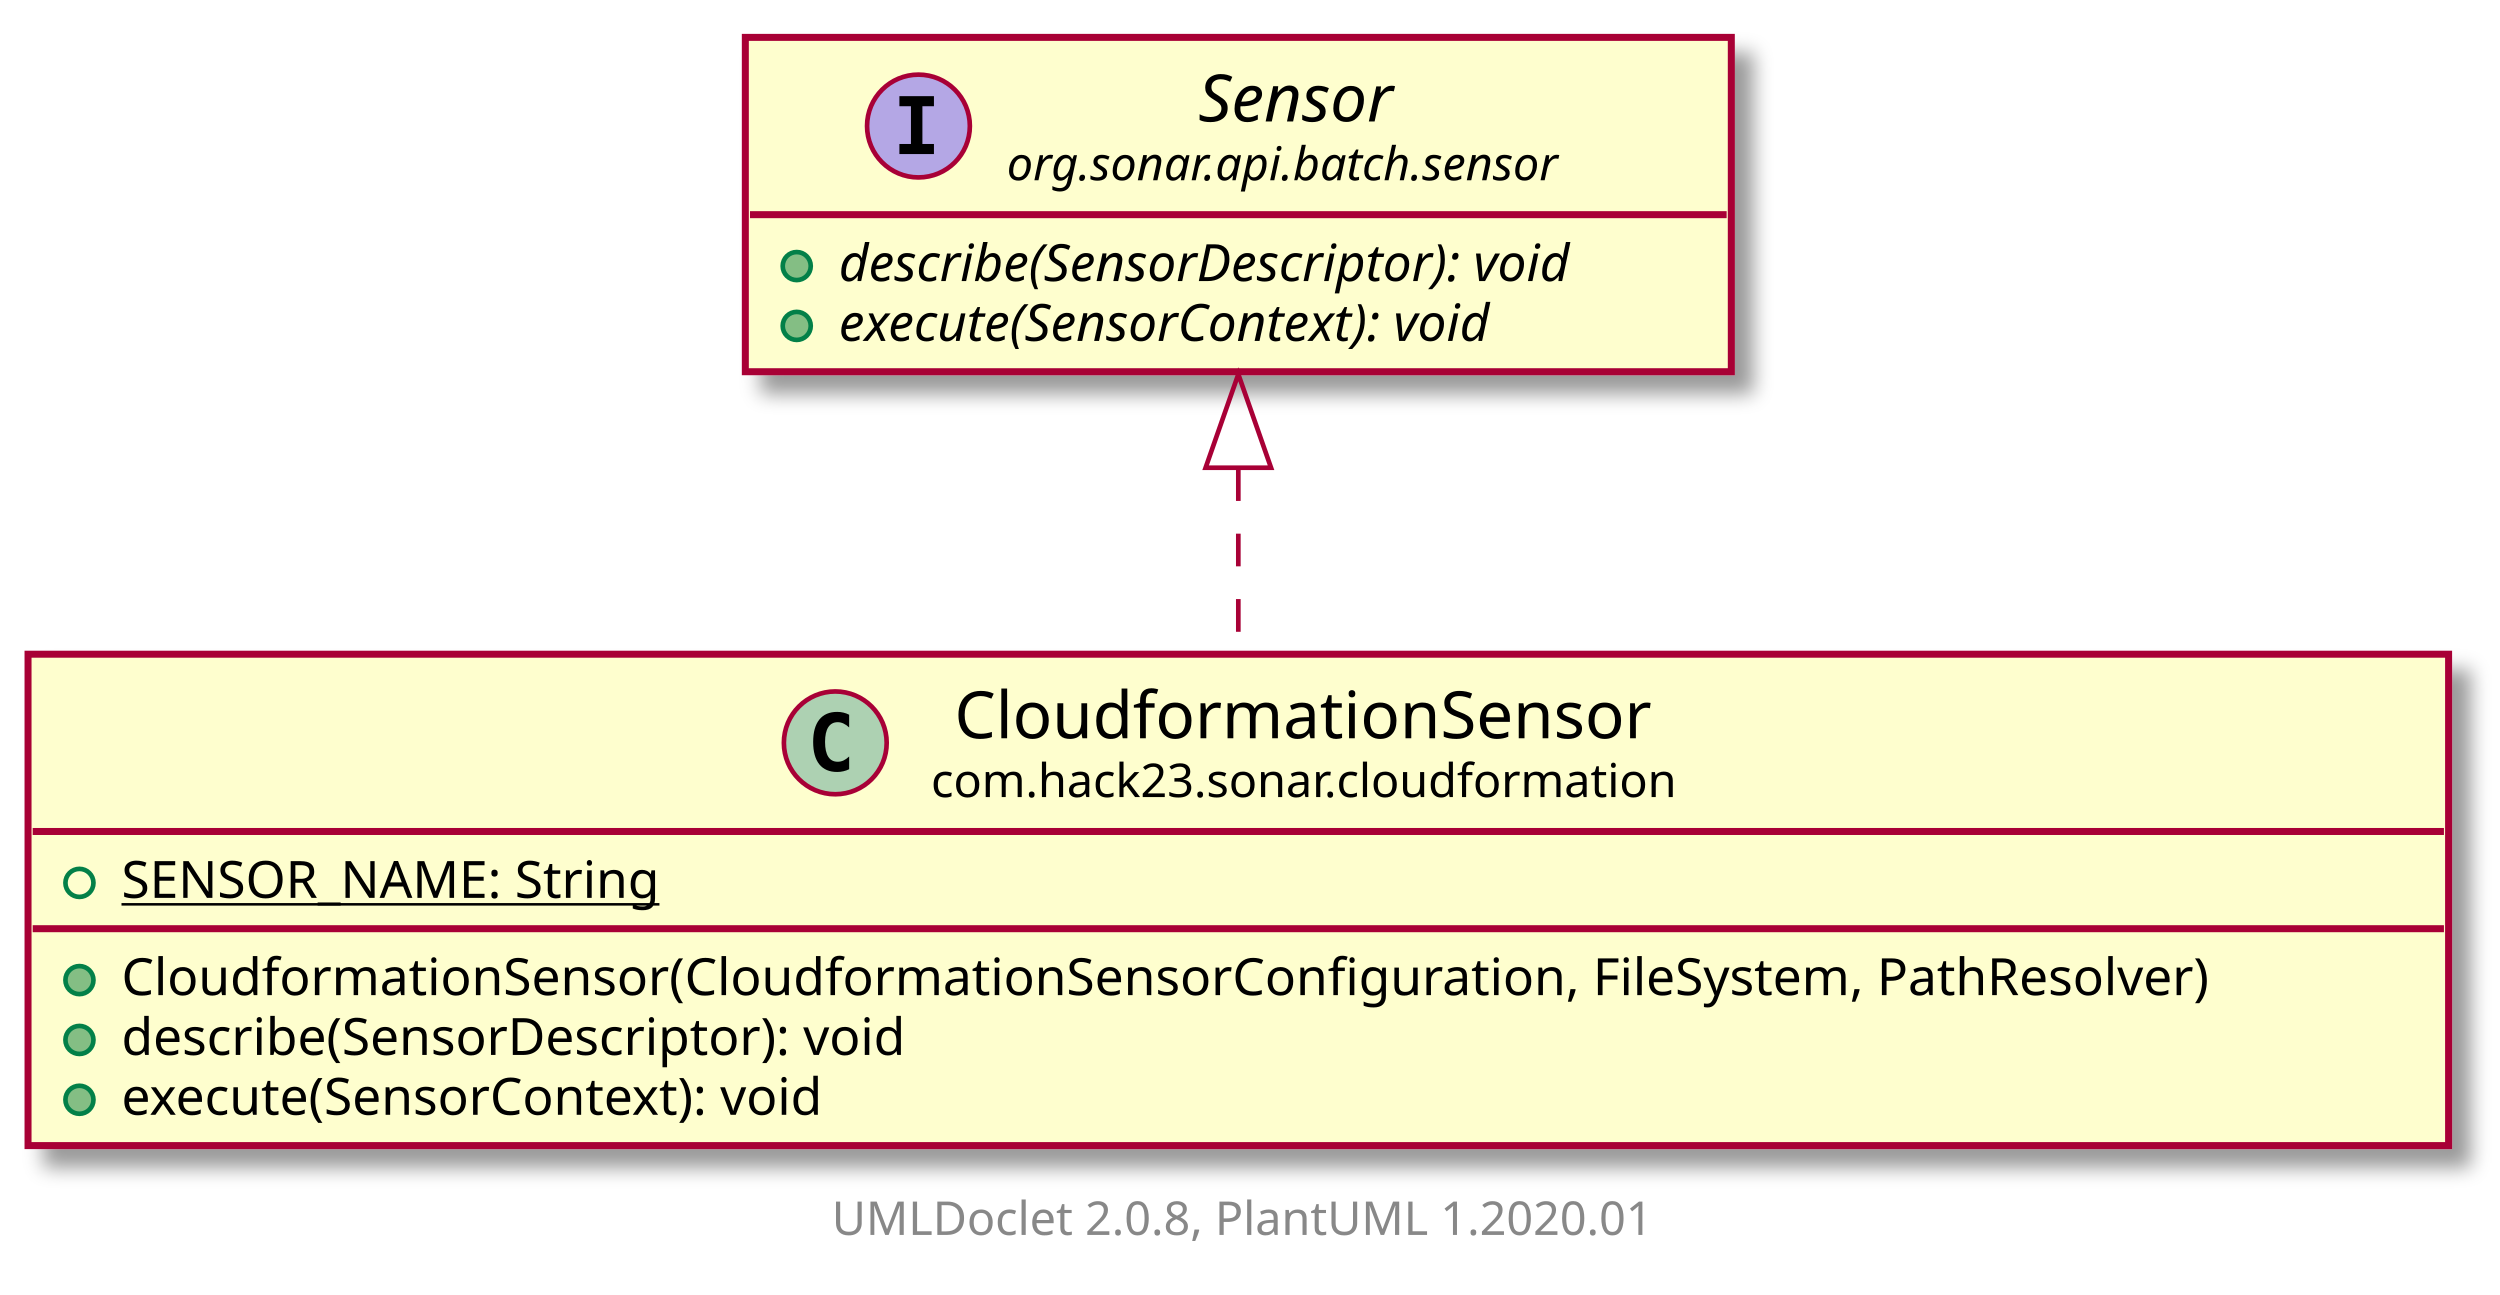
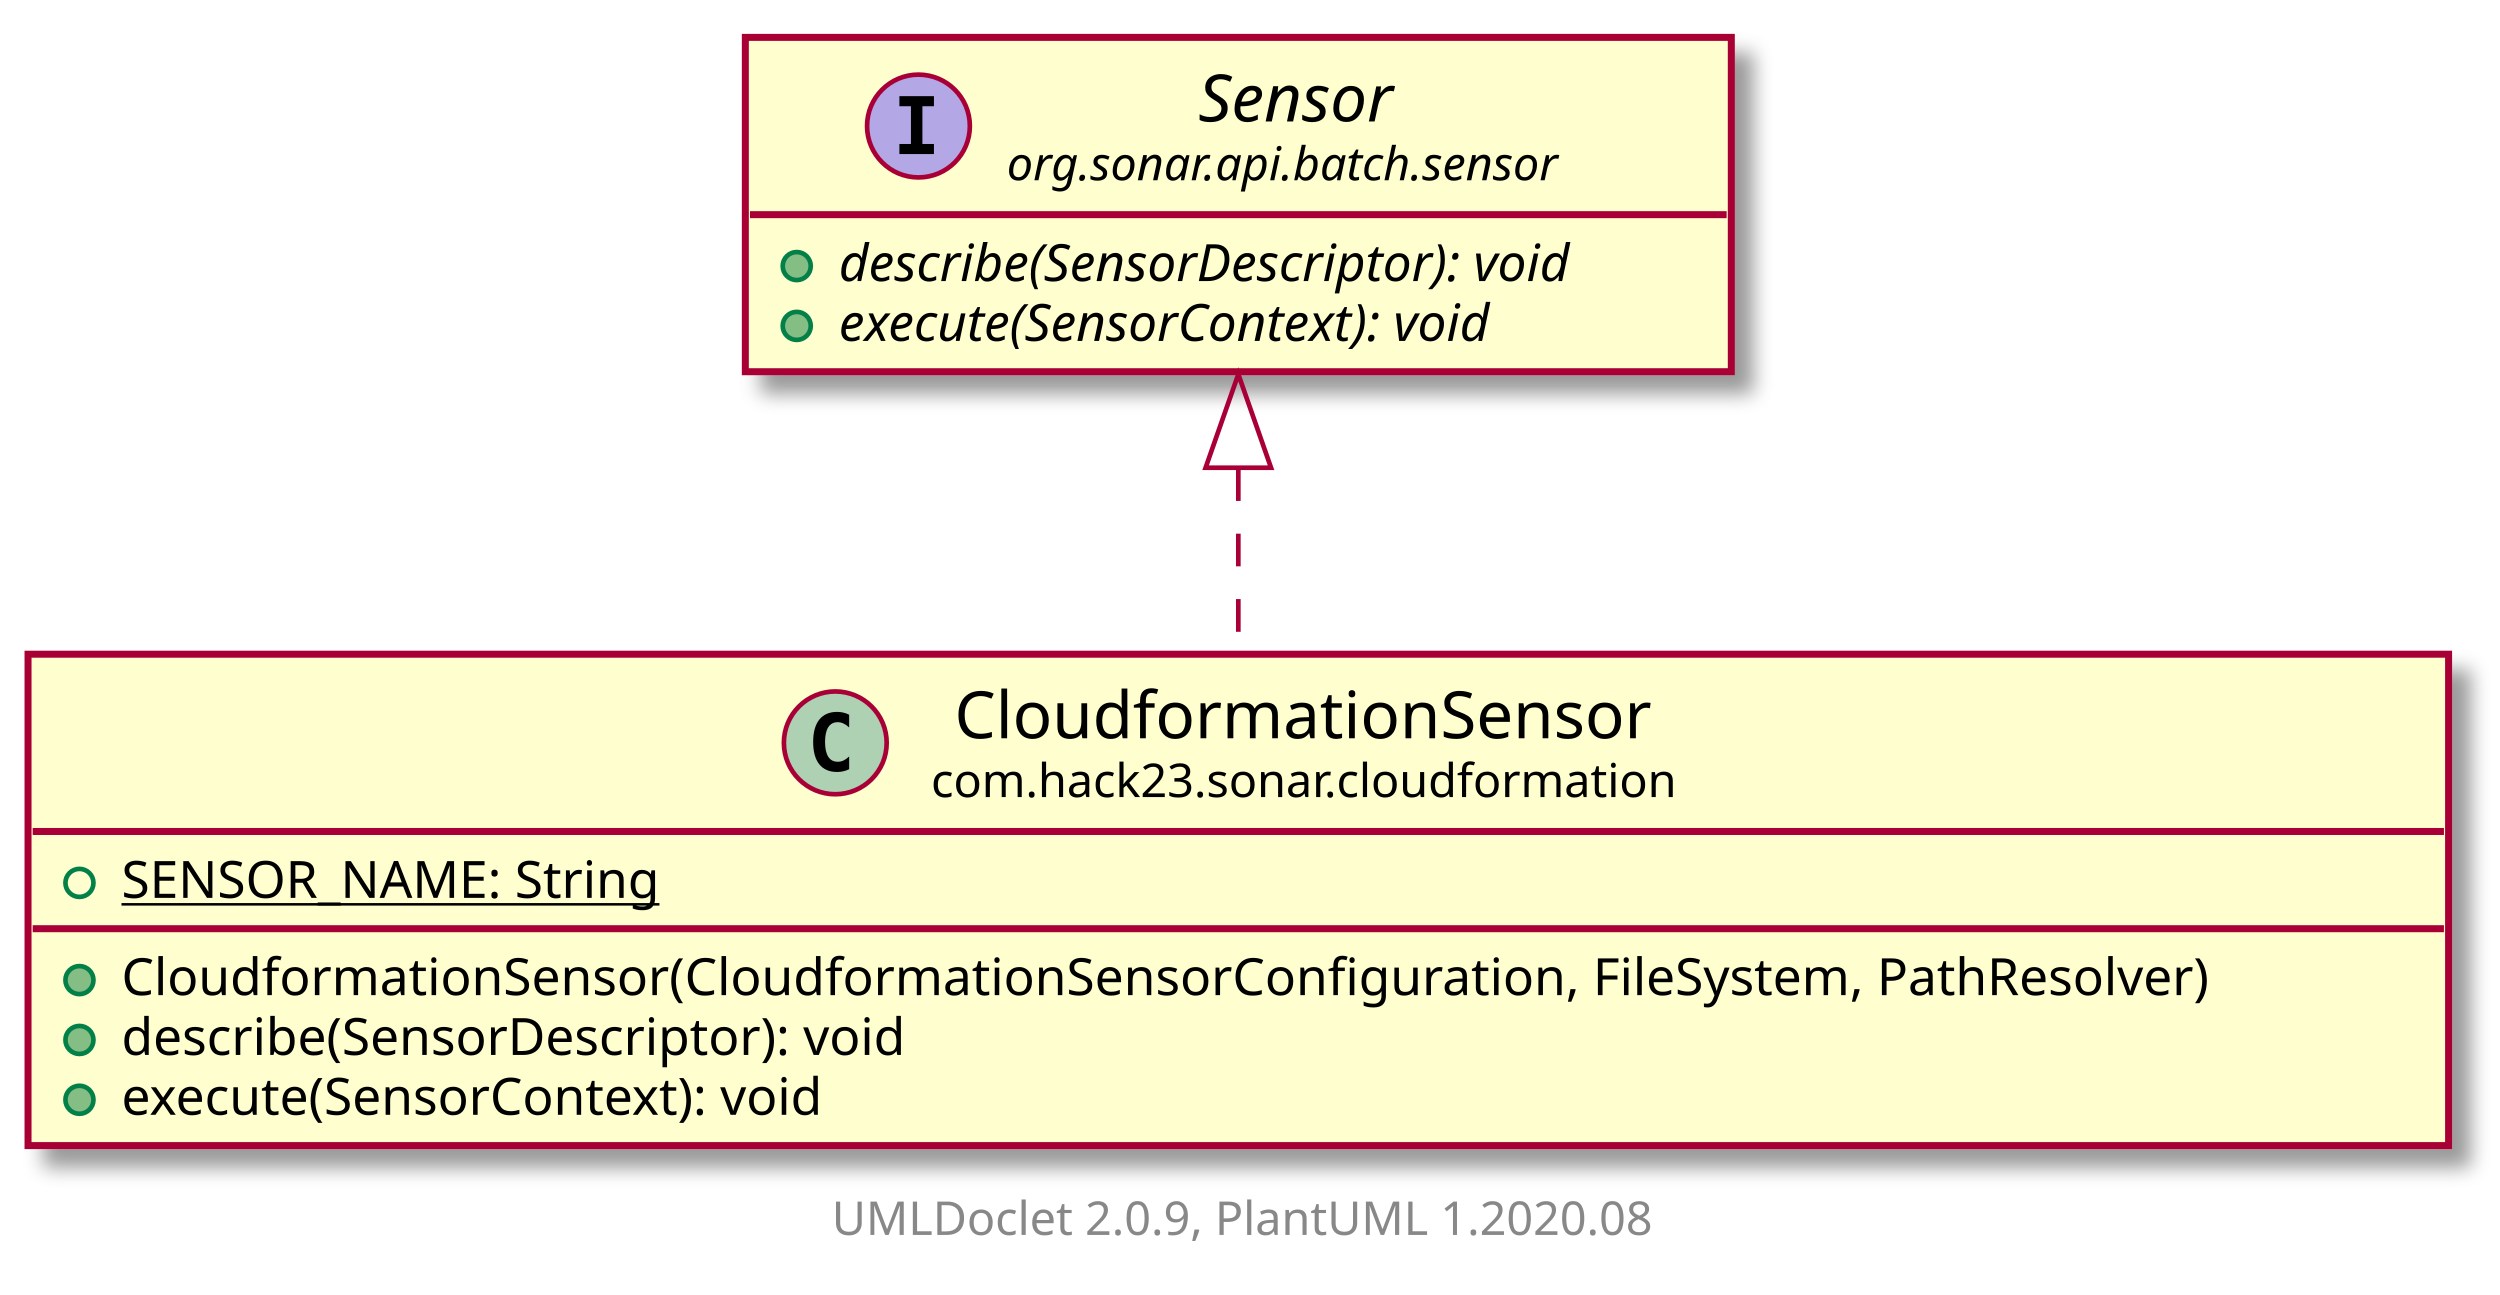
<svg xmlns="http://www.w3.org/2000/svg" xmlns:xlink="http://www.w3.org/1999/xlink" contentScriptType="application/ecmascript" contentStyleType="text/css" height="277px" preserveAspectRatio="none" style="width:535px;height:277px;" version="1.1" viewBox="0 0 535 277" width="535px" zoomAndPan="magnify">
  <defs>
-     <filter height="300%" id="f171i71a34hk51" width="300%" x="-1" y="-1">
+     <filter height="300%" id="f94iboula8drh" width="300%" x="-1" y="-1">
      <feGaussianBlur result="blurOut" stdDeviation="2.0" />
      <feColorMatrix in="blurOut" result="blurOut2" type="matrix" values="0 0 0 0 0 0 0 0 0 0 0 0 0 0 0 0 0 0 .4 0" />
      <feOffset dx="4.0" dy="4.0" in="blurOut2" result="blurOut3" />
      <feBlend in="SourceGraphic" in2="blurOut3" mode="normal" />
    </filter>
  </defs>
  <g>
    <a href="CloudformationSensor.html" target="_top" title="CloudformationSensor.html" xlink:actuate="onRequest" xlink:href="CloudformationSensor.html" xlink:show="new" xlink:title="CloudformationSensor.html" xlink:type="simple">
-       <rect fill="#FEFECE" filter="url(#f171i71a34hk51)" height="105.156" id="com.hack23.sonar.cloudformation.CloudformationSensor" style="stroke: #A80036; stroke-width: 1.5;" width="518" x="6" y="140" />
+       <rect fill="#FEFECE" filter="url(#f94iboula8drh)" height="105.156" id="com.hack23.sonar.cloudformation.CloudformationSensor" style="stroke: #A80036; stroke-width: 1.5;" width="518" x="6" y="140" />
      <ellipse cx="178.75" cy="158.969" fill="#ADD1B2" rx="11" ry="11" style="stroke: #A80036; stroke-width: 1.0;" />
      <path d="M181.719,164.609 Q181.141,164.906 180.5,165.047 Q179.859,165.203 179.156,165.203 Q176.656,165.203 175.328,163.562 Q174.016,161.906 174.016,158.781 Q174.016,155.656 175.328,154 Q176.656,152.344 179.156,152.344 Q179.859,152.344 180.5,152.5 Q181.156,152.656 181.719,152.953 L181.719,155.672 Q181.094,155.094 180.5,154.828 Q179.906,154.547 179.281,154.547 Q177.938,154.547 177.25,155.625 Q176.562,156.688 176.562,158.781 Q176.562,160.875 177.25,161.953 Q177.938,163.016 179.281,163.016 Q179.906,163.016 180.5,162.75 Q181.094,162.469 181.719,161.891 L181.719,164.609 Z " />
      <text fill="#000000" font-family="sans-serif" font-size="14" lengthAdjust="spacingAndGlyphs" textLength="154" x="204.25" y="157.995">CloudformationSensor</text>
      <text fill="#000000" font-family="sans-serif" font-size="10" lengthAdjust="spacingAndGlyphs" textLength="164" x="199.25" y="170.579">com.hack23.sonar.cloudformation</text>
      <line style="stroke: #A80036; stroke-width: 1.5;" x1="7" x2="523" y1="177.938" y2="177.938" />
      <ellipse cx="17" cy="188.938" fill="none" rx="3" ry="3" style="stroke: #038048; stroke-width: 1.0;" />
      <text fill="#000000" font-family="sans-serif" font-size="11" lengthAdjust="spacingAndGlyphs" text-decoration="underline" textLength="126" x="26" y="192.148">SENSOR_NAME: String</text>
      <line style="stroke: #A80036; stroke-width: 1.5;" x1="7" x2="523" y1="198.742" y2="198.742" />
      <ellipse cx="17" cy="209.742" fill="#84BE84" rx="3" ry="3" style="stroke: #038048; stroke-width: 1.0;" />
      <text fill="#000000" font-family="sans-serif" font-size="11" lengthAdjust="spacingAndGlyphs" textLength="492" x="26" y="212.953">CloudformationSensor(CloudformationSensorConfiguration, FileSystem, PathResolver)</text>
      <ellipse cx="17" cy="222.547" fill="#84BE84" rx="3" ry="3" style="stroke: #038048; stroke-width: 1.0;" />
      <text fill="#000000" font-family="sans-serif" font-size="11" lengthAdjust="spacingAndGlyphs" textLength="188" x="26" y="225.757">describe(SensorDescriptor): void</text>
      <ellipse cx="17" cy="235.352" fill="#84BE84" rx="3" ry="3" style="stroke: #038048; stroke-width: 1.0;" />
      <text fill="#000000" font-family="sans-serif" font-size="11" lengthAdjust="spacingAndGlyphs" textLength="167" x="26" y="238.562">execute(SensorContext): void</text>
    </a>
-     <rect fill="#FEFECE" filter="url(#f171i71a34hk51)" height="71.547" id="org.sonar.api.batch.sensor.Sensor" style="stroke: #A80036; stroke-width: 1.5;" width="211" x="159.5" y="8" />
+     <rect fill="#FEFECE" filter="url(#f94iboula8drh)" height="71.547" id="org.sonar.api.batch.sensor.Sensor" style="stroke: #A80036; stroke-width: 1.5;" width="211" x="159.5" y="8" />
    <ellipse cx="196.55" cy="26.969" fill="#B4A7E5" rx="11" ry="11" style="stroke: #A80036; stroke-width: 1.0;" />
    <path d="M192.472,22.734 L192.472,20.578 L199.863,20.578 L199.863,22.734 L197.394,22.734 L197.394,30.812 L199.863,30.812 L199.863,32.969 L192.472,32.969 L192.472,30.812 L194.941,30.812 L194.941,22.734 L192.472,22.734 Z " />
    <text fill="#000000" font-family="sans-serif" font-size="14" font-style="italic" lengthAdjust="spacingAndGlyphs" textLength="48" x="256.45" y="25.995">Sensor</text>
    <text fill="#000000" font-family="sans-serif" font-size="10" font-style="italic" lengthAdjust="spacingAndGlyphs" textLength="130" x="215.45" y="38.579">org.sonar.api.batch.sensor</text>
    <line style="stroke: #A80036; stroke-width: 1.5;" x1="160.5" x2="369.5" y1="45.938" y2="45.938" />
    <ellipse cx="170.5" cy="56.938" fill="#84BE84" rx="3" ry="3" style="stroke: #038048; stroke-width: 1.0;" />
    <text fill="#000000" font-family="sans-serif" font-size="11" font-style="italic" lengthAdjust="spacingAndGlyphs" textLength="185" x="179.5" y="60.148">describe(SensorDescriptor): void</text>
    <ellipse cx="170.5" cy="69.742" fill="#84BE84" rx="3" ry="3" style="stroke: #038048; stroke-width: 1.0;" />
    <text fill="#000000" font-family="sans-serif" font-size="11" font-style="italic" lengthAdjust="spacingAndGlyphs" textLength="168" x="179.5" y="72.953">execute(SensorContext): void</text>
    <path d="M265,100.2 C265,113.18 265,126.96 265,139.78 " fill="none" id="org.sonar.api.batch.sensor.Sensor&lt;-com.hack23.sonar.cloudformation.CloudformationSensor" style="stroke: #A80036; stroke-width: 1.0; stroke-dasharray: 7.0,7.0;" />
    <polygon fill="none" points="258,100.09,265,80.09,272,100.09,258,100.09" style="stroke: #A80036; stroke-width: 1.0;" />
-     <text fill="#888888" font-family="sans-serif" font-size="10" lengthAdjust="spacingAndGlyphs" textLength="186" x="178" y="264.282">UMLDoclet 2.0.8, PlantUML 1.2020.01</text>
+     <text fill="#888888" font-family="sans-serif" font-size="10" lengthAdjust="spacingAndGlyphs" textLength="186" x="178" y="264.282">UMLDoclet 2.0.9, PlantUML 1.2020.08</text>
  </g>
</svg>
